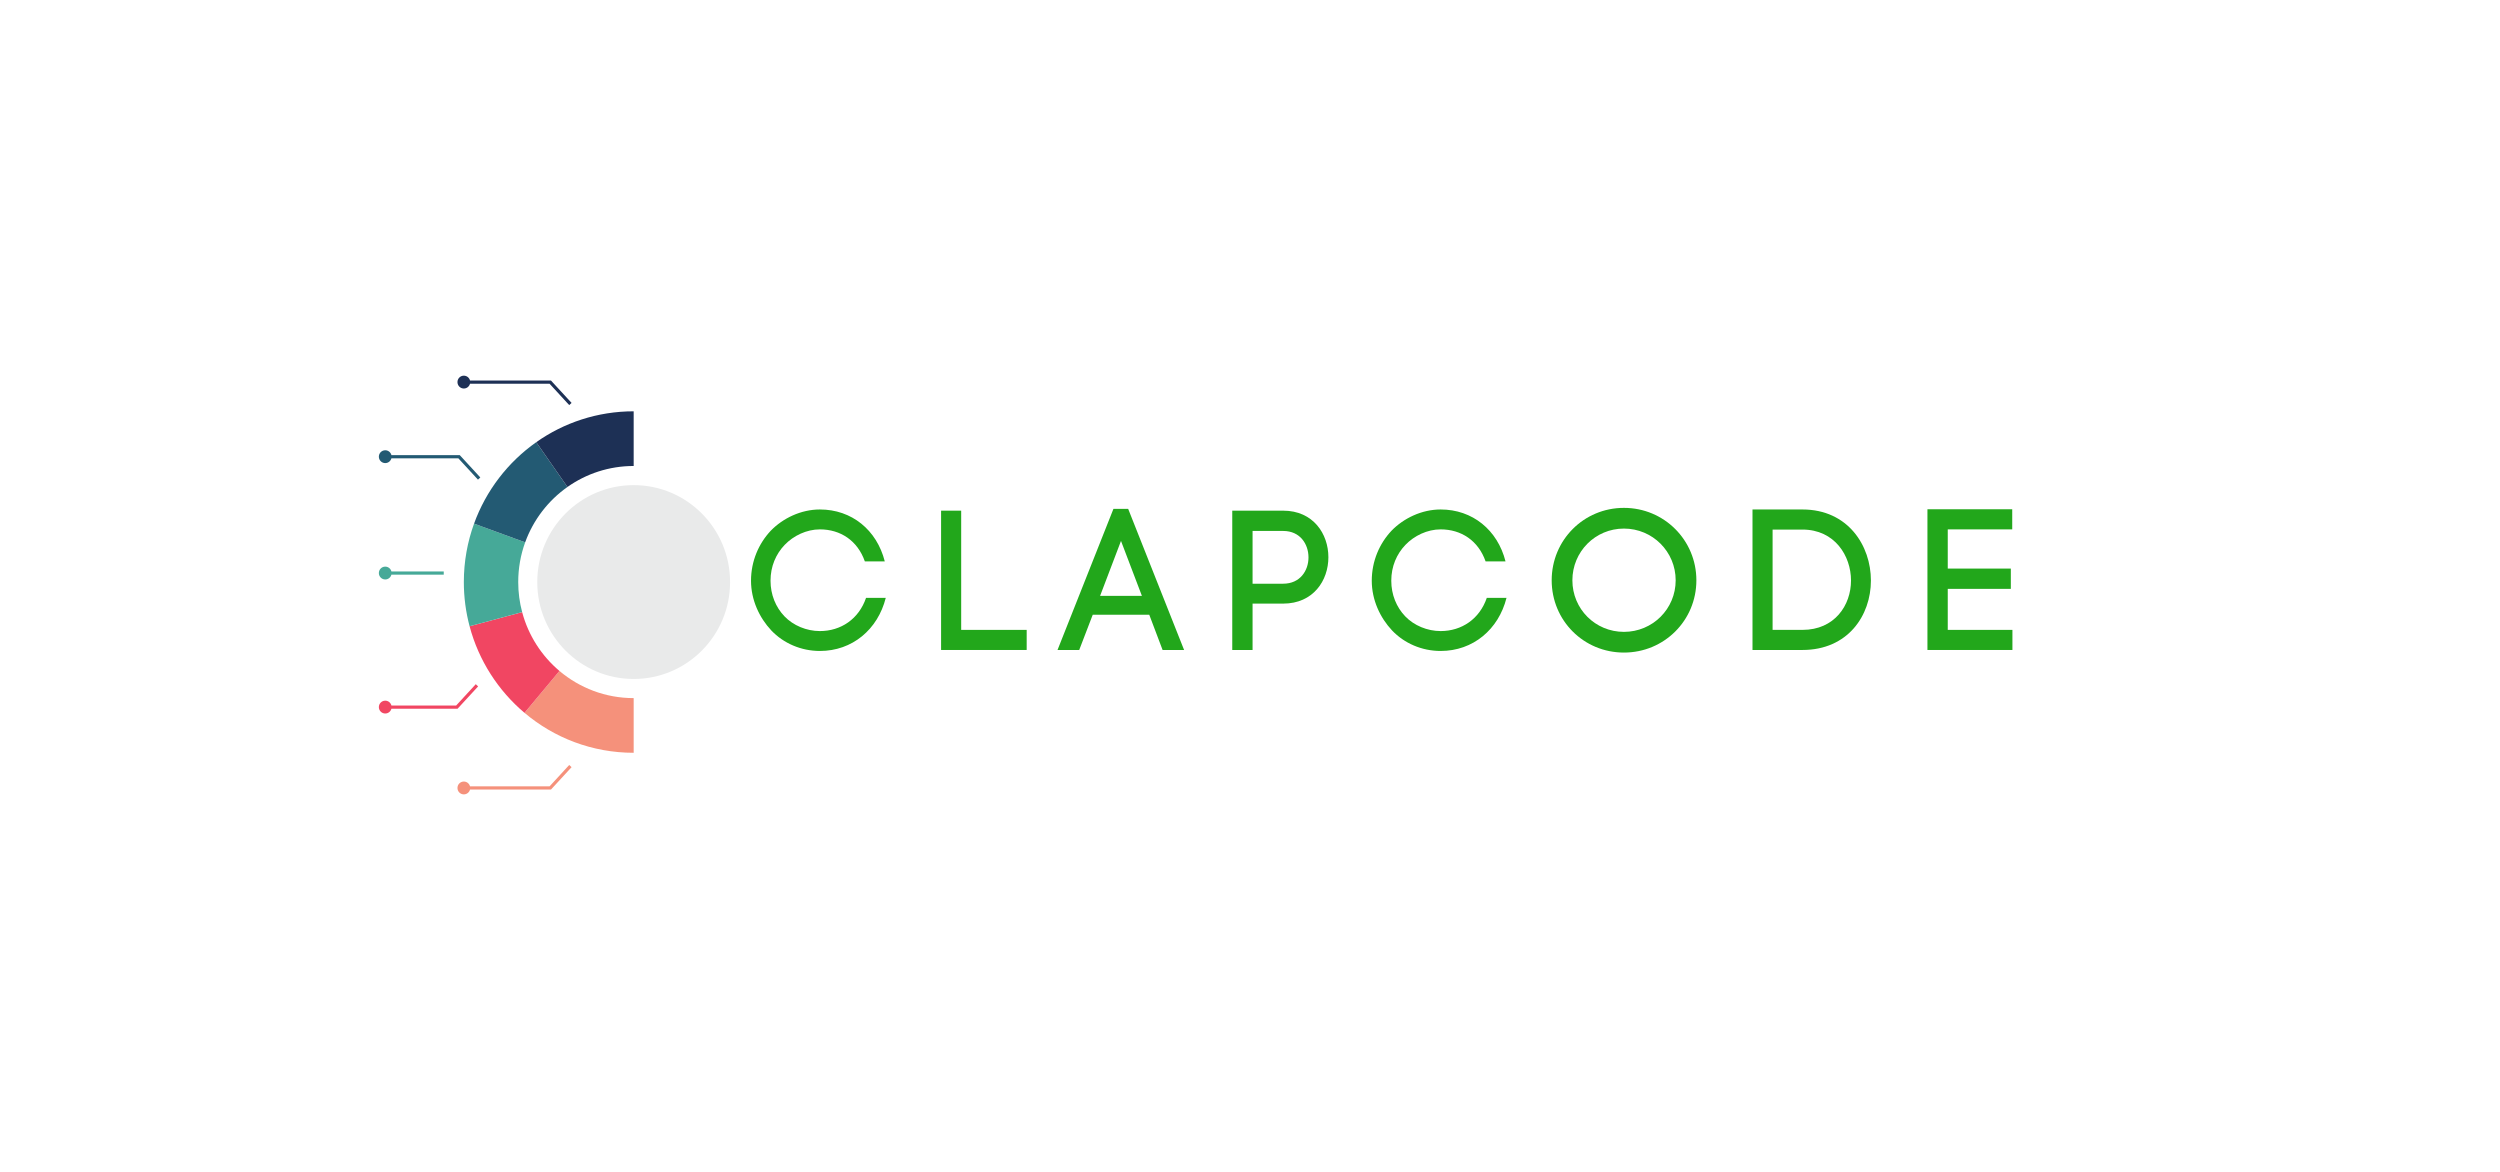
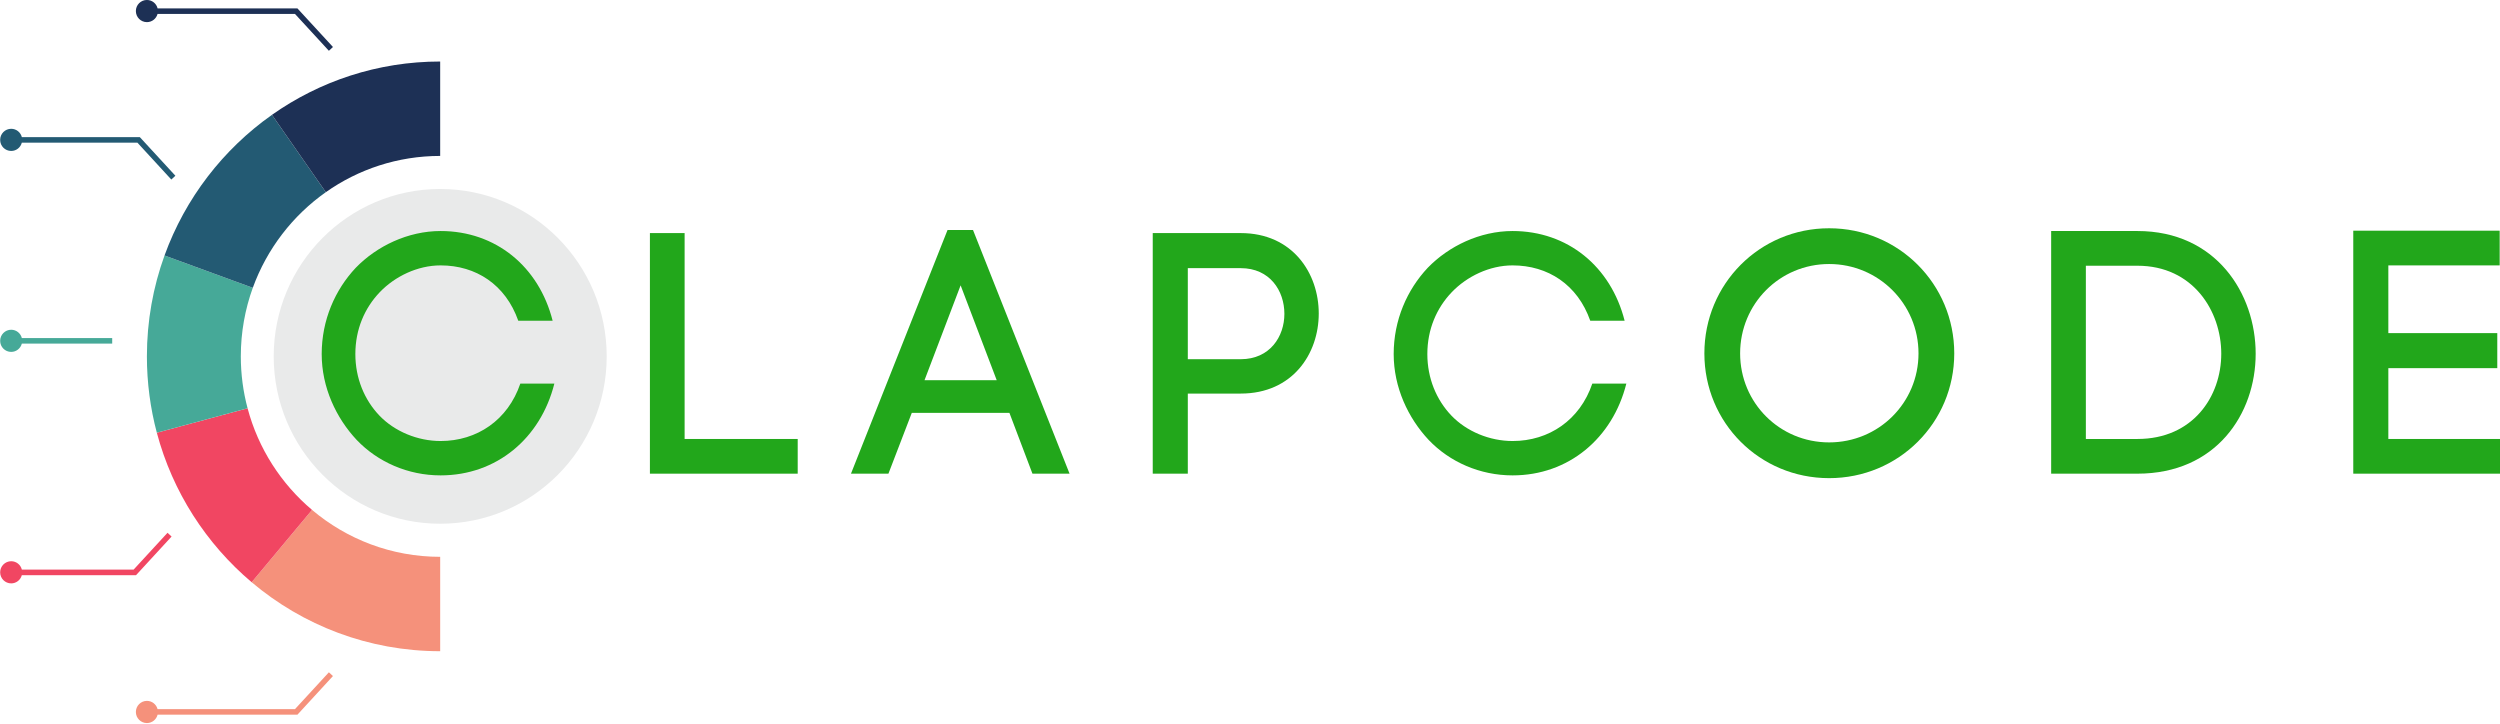
- <svg xmlns="http://www.w3.org/2000/svg" width="668" zoomAndPan="magnify" viewBox="0 0 501 234.75" height="313" preserveAspectRatio="xMidYMid meet" version="1.0">
+ <svg xmlns="http://www.w3.org/2000/svg" zoomAndPan="magnify" preserveAspectRatio="xMidYMid meet" version="1.0" viewBox="75.72 75.37 290.42 84">
  <defs>
    <g />
-     <clipPath id="7575dffd42">
-       <path d="M 107 97 L 146.332 97 L 146.332 137 L 107 137 Z M 107 97 " clip-rule="nonzero" />
+     <clipPath id="b4322aed0b">
+       <path d="M 107 97 L 146.223 97 L 146.223 137 L 107 137 Z M 107 97 " clip-rule="nonzero" />
    </clipPath>
-     <clipPath id="385659dca9">
-       <path d="M 91 75.285 L 115 75.285 L 115 82 L 91 82 Z M 91 75.285 " clip-rule="nonzero" />
+     <clipPath id="853a4eb5d7">
+       <path d="M 91 75.367 L 115 75.367 L 115 82 L 91 82 Z M 91 75.367 " clip-rule="nonzero" />
    </clipPath>
-     <clipPath id="b1d33b6cc2">
-       <path d="M 75.91 90 L 97 90 L 97 97 L 75.91 97 Z M 75.91 90 " clip-rule="nonzero" />
+     <clipPath id="c46b1df4c4">
+       <path d="M 75.723 90 L 97 90 L 97 97 L 75.723 97 Z M 75.723 90 " clip-rule="nonzero" />
    </clipPath>
-     <clipPath id="beb8a3166a">
-       <path d="M 75.91 113 L 89 113 L 89 117 L 75.91 117 Z M 75.91 113 " clip-rule="nonzero" />
+     <clipPath id="bd4573f2c0">
+       <path d="M 75.723 113 L 89 113 L 89 117 L 75.723 117 Z M 75.723 113 " clip-rule="nonzero" />
    </clipPath>
-     <clipPath id="586ca17a99">
-       <path d="M 75.91 137 L 96 137 L 96 143 L 75.91 143 Z M 75.91 137 " clip-rule="nonzero" />
+     <clipPath id="c89b2a2d0f">
+       <path d="M 75.723 137 L 96 137 L 96 144 L 75.723 144 Z M 75.723 137 " clip-rule="nonzero" />
    </clipPath>
-     <clipPath id="f372f059d3">
-       <path d="M 91 153 L 115 153 L 115 159.195 L 91 159.195 Z M 91 153 " clip-rule="nonzero" />
+     <clipPath id="62279b84d4">
+       <path d="M 91 153 L 115 153 L 115 159.367 L 91 159.367 Z M 91 153 " clip-rule="nonzero" />
    </clipPath>
  </defs>
-   <path fill="#f5917b" d="M 126.988 139.902 L 126.988 150.859 C 118.66 150.859 111.027 147.852 105.113 142.855 L 112.117 134.461 C 116.141 137.855 121.328 139.902 126.988 139.902 " fill-opacity="1" fill-rule="nonzero" />
-   <path fill="#f14662" d="M 112.117 134.461 L 105.113 142.855 C 99.844 138.406 95.934 132.379 94.105 125.5 L 104.637 122.664 C 105.879 127.34 108.535 131.438 112.117 134.461 " fill-opacity="1" fill-rule="nonzero" />
-   <path fill="#46a998" d="M 103.852 116.645 C 103.852 118.727 104.125 120.742 104.637 122.664 L 94.105 125.5 C 93.355 122.676 92.953 119.707 92.953 116.645 C 92.953 112.531 93.676 108.59 95 104.938 L 105.242 108.684 C 104.344 111.168 103.852 113.848 103.852 116.645 " fill-opacity="1" fill-rule="nonzero" />
-   <path fill="#235a73" d="M 113.719 97.59 C 109.867 100.305 106.879 104.168 105.242 108.684 L 95 104.938 C 97.406 98.293 101.801 92.605 107.465 88.613 L 113.719 97.59 " fill-opacity="1" fill-rule="nonzero" />
-   <path fill="#1d3055" d="M 126.988 82.426 L 126.988 93.383 C 122.051 93.383 117.473 94.938 113.719 97.59 L 107.465 88.613 C 112.992 84.715 119.727 82.426 126.988 82.426 " fill-opacity="1" fill-rule="nonzero" />
-   <g clip-path="url(#7575dffd42)">
-     <path fill="#e9eaea" d="M 146.309 116.645 C 146.309 127.371 137.66 136.066 126.988 136.066 C 116.32 136.066 107.668 127.371 107.668 116.645 C 107.668 105.918 116.32 97.219 126.988 97.219 C 137.66 97.219 146.309 105.918 146.309 116.645 " fill-opacity="1" fill-rule="nonzero" />
+   <path fill="#f5917b" d="M 126.855 140.055 L 126.855 151.02 C 118.52 151.02 110.879 148.008 104.957 143.008 L 111.969 134.605 C 115.996 138.004 121.188 140.055 126.855 140.055 " fill-opacity="1" fill-rule="nonzero" />
+   <path fill="#f14662" d="M 111.969 134.605 L 104.957 143.008 C 99.684 138.555 95.77 132.523 93.938 125.637 L 104.48 122.797 C 105.723 127.477 108.383 131.578 111.969 134.605 " fill-opacity="1" fill-rule="nonzero" />
+   <path fill="#46a998" d="M 103.695 116.77 C 103.695 118.852 103.969 120.875 104.48 122.797 L 93.938 125.637 C 93.188 122.809 92.785 119.836 92.785 116.77 C 92.785 112.652 93.508 108.707 94.832 105.051 L 105.086 108.805 C 104.188 111.289 103.695 113.973 103.695 116.77 " fill-opacity="1" fill-rule="nonzero" />
+   <path fill="#235a73" d="M 113.57 97.695 C 109.719 100.41 106.727 104.281 105.086 108.805 L 94.832 105.051 C 97.242 98.398 101.645 92.707 107.312 88.711 L 113.57 97.695 " fill-opacity="1" fill-rule="nonzero" />
+   <path fill="#1d3055" d="M 126.855 82.516 L 126.855 93.484 C 121.914 93.484 117.332 95.043 113.57 97.695 L 107.312 88.711 C 112.848 84.809 119.586 82.516 126.855 82.516 " fill-opacity="1" fill-rule="nonzero" />
+   <g clip-path="url(#b4322aed0b)">
+     <path fill="#e9eaea" d="M 146.199 116.77 C 146.199 127.508 137.539 136.211 126.855 136.211 C 116.176 136.211 107.516 127.508 107.516 116.77 C 107.516 106.031 116.176 97.324 126.855 97.324 C 137.539 97.324 146.199 106.031 146.199 116.77 " fill-opacity="1" fill-rule="nonzero" />
  </g>
-   <g clip-path="url(#385659dca9)">
-     <path fill="#1d3055" d="M 110.418 76.262 L 94.195 76.262 C 94.055 75.699 93.555 75.285 92.953 75.285 C 92.246 75.285 91.676 75.859 91.676 76.57 C 91.676 77.281 92.246 77.859 92.953 77.859 C 93.547 77.859 94.043 77.453 94.188 76.906 L 110.141 76.906 L 114.07 81.18 L 114.543 80.742 L 110.418 76.262 " fill-opacity="1" fill-rule="nonzero" />
+   <g clip-path="url(#853a4eb5d7)">
+     <path fill="#1d3055" d="M 110.27 76.344 L 94.027 76.344 C 93.891 75.781 93.387 75.367 92.785 75.367 C 92.078 75.367 91.504 75.941 91.504 76.652 C 91.504 77.367 92.078 77.941 92.785 77.941 C 93.379 77.941 93.875 77.539 94.023 76.988 L 109.988 76.988 L 113.926 81.27 L 114.398 80.828 L 110.27 76.344 " fill-opacity="1" fill-rule="nonzero" />
  </g>
-   <g clip-path="url(#b1d33b6cc2)">
-     <path fill="#235a73" d="M 92.133 91.203 L 78.441 91.203 C 78.301 90.645 77.801 90.234 77.203 90.234 C 76.496 90.234 75.922 90.809 75.922 91.52 C 75.922 92.23 76.496 92.805 77.203 92.805 C 77.797 92.805 78.293 92.398 78.438 91.848 L 91.855 91.848 L 95.785 96.121 L 96.258 95.684 L 92.133 91.203 " fill-opacity="1" fill-rule="nonzero" />
+   <g clip-path="url(#c46b1df4c4)">
+     <path fill="#235a73" d="M 91.965 91.301 L 78.258 91.301 C 78.117 90.742 77.617 90.332 77.02 90.332 C 76.312 90.332 75.738 90.906 75.738 91.617 C 75.738 92.332 76.312 92.906 77.02 92.906 C 77.613 92.906 78.113 92.5 78.254 91.945 L 91.684 91.945 L 95.621 96.227 L 96.094 95.785 L 91.965 91.301 " fill-opacity="1" fill-rule="nonzero" />
  </g>
-   <g clip-path="url(#beb8a3166a)">
-     <path fill="#46a998" d="M 88.926 114.516 L 78.441 114.516 C 78.297 113.961 77.797 113.551 77.203 113.551 C 76.496 113.551 75.922 114.129 75.922 114.84 C 75.922 115.551 76.496 116.125 77.203 116.125 C 77.797 116.125 78.297 115.715 78.441 115.16 L 88.926 115.16 L 88.926 114.516 " fill-opacity="1" fill-rule="nonzero" />
+   <g clip-path="url(#bd4573f2c0)">
+     <path fill="#46a998" d="M 88.754 114.641 L 78.258 114.641 C 78.113 114.086 77.613 113.676 77.02 113.676 C 76.312 113.676 75.738 114.254 75.738 114.965 C 75.738 115.676 76.312 116.25 77.02 116.25 C 77.613 116.25 78.113 115.84 78.258 115.285 L 88.754 115.285 L 88.754 114.641 " fill-opacity="1" fill-rule="nonzero" />
  </g>
-   <g clip-path="url(#586ca17a99)">
-     <path fill="#f14662" d="M 95.816 137.551 L 95.344 137.113 L 91.414 141.387 L 78.441 141.387 C 78.305 140.828 77.801 140.414 77.203 140.414 C 76.496 140.414 75.922 140.992 75.922 141.703 C 75.922 142.414 76.496 142.988 77.203 142.988 C 77.797 142.988 78.293 142.582 78.438 142.035 L 91.691 142.035 L 95.816 137.551 " fill-opacity="1" fill-rule="nonzero" />
+   <g clip-path="url(#c89b2a2d0f)">
+     <path fill="#f14662" d="M 95.652 137.699 L 95.18 137.262 L 91.242 141.539 L 78.258 141.539 C 78.121 140.98 77.617 140.566 77.02 140.566 C 76.312 140.566 75.738 141.145 75.738 141.855 C 75.738 142.566 76.312 143.141 77.02 143.141 C 77.609 143.141 78.109 142.738 78.254 142.188 L 91.523 142.188 L 95.652 137.699 " fill-opacity="1" fill-rule="nonzero" />
  </g>
-   <g clip-path="url(#f372f059d3)">
-     <path fill="#f5917b" d="M 114.543 153.742 L 114.07 153.305 L 110.141 157.578 L 94.191 157.578 C 94.047 157.027 93.547 156.621 92.953 156.621 C 92.246 156.621 91.676 157.195 91.676 157.906 C 91.676 158.617 92.246 159.195 92.953 159.195 C 93.551 159.195 94.055 158.781 94.191 158.223 L 110.418 158.223 L 114.543 153.742 " fill-opacity="1" fill-rule="nonzero" />
+   <g clip-path="url(#62279b84d4)">
+     <path fill="#f5917b" d="M 114.398 153.906 L 113.926 153.469 L 109.988 157.746 L 94.023 157.746 C 93.879 157.195 93.379 156.789 92.785 156.789 C 92.078 156.789 91.504 157.367 91.504 158.078 C 91.504 158.789 92.078 159.367 92.785 159.367 C 93.387 159.367 93.887 158.953 94.027 158.395 L 110.27 158.395 L 114.398 153.906 " fill-opacity="1" fill-rule="nonzero" />
  </g>
  <g fill="#22a71b" fill-opacity="1">
-     <g transform="translate(148.9494, 130.2552)">
+     <g transform="translate(111.5319, 130.3955)">
      <g>
-         <path d="M 1.555 -13.879 C 1.555 -10.012 3.23 -6.461 5.625 -3.91 C 8.055 -1.355 11.566 0.199 15.355 0.199 C 21.855 0.199 26.961 -4.109 28.559 -10.449 L 24.609 -10.449 C 23.172 -6.223 19.582 -3.789 15.355 -3.789 C 12.684 -3.789 10.012 -4.906 8.258 -6.742 C 6.5 -8.574 5.465 -11.086 5.465 -13.879 C 5.465 -16.75 6.539 -19.223 8.297 -21.059 C 10.051 -22.895 12.684 -24.168 15.355 -24.168 C 19.465 -24.168 22.895 -21.938 24.367 -17.75 L 28.359 -17.75 C 26.762 -24.051 21.738 -28.156 15.355 -28.156 C 11.566 -28.156 7.938 -26.402 5.504 -23.891 C 3.109 -21.34 1.555 -17.828 1.555 -13.879 Z M 1.555 -13.879 " />
+         <path d="M 1.559 -13.895 C 1.559 -10.023 3.234 -6.469 5.629 -3.914 C 8.066 -1.359 11.578 0.199 15.371 0.199 C 21.879 0.199 26.992 -4.113 28.586 -10.461 L 24.633 -10.461 C 23.195 -6.23 19.605 -3.793 15.371 -3.793 C 12.695 -3.793 10.023 -4.91 8.266 -6.746 C 6.508 -8.586 5.469 -11.098 5.469 -13.895 C 5.469 -16.77 6.547 -19.246 8.305 -21.082 C 10.062 -22.918 12.695 -24.195 15.371 -24.195 C 19.484 -24.195 22.918 -21.961 24.395 -17.766 L 28.387 -17.766 C 26.789 -24.074 21.762 -28.188 15.371 -28.188 C 11.578 -28.188 7.945 -26.43 5.512 -23.914 C 3.113 -21.359 1.559 -17.848 1.559 -13.895 Z M 1.559 -13.895 " />
      </g>
    </g>
  </g>
  <g fill="#22a71b" fill-opacity="1">
-     <g transform="translate(185.1641, 130.2552)">
+     <g transform="translate(147.7851, 130.3955)">
      <g>
-         <path d="M 20.582 -4.027 L 7.457 -4.027 L 7.457 -27.918 L 3.43 -27.918 L 3.43 0 L 20.582 0 Z M 20.582 -4.027 " />
+         <path d="M 20.602 -4.031 L 7.465 -4.031 L 7.465 -27.949 L 3.434 -27.949 L 3.434 0 L 20.602 0 Z M 20.602 -4.031 " />
      </g>
    </g>
  </g>
  <g fill="#22a71b" fill-opacity="1">
-     <g transform="translate(212.0858, 130.2552)">
+     <g transform="translate(174.7355, 130.3955)">
      <g>
-         <path d="M 6.898 -7.059 L 18.227 -7.059 L 20.898 0 L 25.207 0 L 14 -28.277 L 11.047 -28.277 L -0.16 0 L 4.188 0 Z M 16.75 -10.848 L 8.375 -10.848 L 12.562 -21.855 Z M 16.75 -10.848 " />
+         <path d="M 6.906 -7.066 L 18.246 -7.066 L 20.922 0 L 25.234 0 L 14.016 -28.309 L 11.059 -28.309 L -0.16 0 L 4.191 0 Z M 16.77 -10.859 L 8.383 -10.859 L 12.578 -21.879 Z M 16.77 -10.859 " />
      </g>
    </g>
  </g>
  <g fill="#22a71b" fill-opacity="1">
-     <g transform="translate(243.5144, 130.2552)">
+     <g transform="translate(206.1975, 130.3955)">
      <g>
-         <path d="M 13.641 -27.918 L 3.43 -27.918 L 3.43 0 L 7.5 0 L 7.5 -9.293 L 13.641 -9.293 C 19.664 -9.293 22.695 -13.918 22.695 -18.586 C 22.695 -23.254 19.664 -27.918 13.641 -27.918 Z M 13.641 -13.281 L 7.5 -13.281 L 7.5 -23.852 L 13.641 -23.852 C 17.031 -23.852 18.707 -21.219 18.707 -18.547 C 18.707 -15.914 17.031 -13.281 13.641 -13.281 Z M 13.641 -13.281 " />
+         <path d="M 13.656 -27.949 L 3.434 -27.949 L 3.434 0 L 7.508 0 L 7.508 -9.305 L 13.656 -9.305 C 19.684 -9.305 22.719 -13.934 22.719 -18.605 C 22.719 -23.277 19.684 -27.949 13.656 -27.949 Z M 13.656 -13.297 L 7.508 -13.297 L 7.508 -23.875 L 13.656 -23.875 C 17.047 -23.875 18.727 -21.242 18.727 -18.566 C 18.727 -15.93 17.047 -13.297 13.656 -13.297 Z M 13.656 -13.297 " />
      </g>
    </g>
  </g>
  <g fill="#22a71b" fill-opacity="1">
-     <g transform="translate(273.3476, 130.2552)">
+     <g transform="translate(236.0625, 130.3955)">
      <g>
-         <path d="M 1.555 -13.879 C 1.555 -10.012 3.23 -6.461 5.625 -3.91 C 8.055 -1.355 11.566 0.199 15.355 0.199 C 21.855 0.199 26.961 -4.109 28.559 -10.449 L 24.609 -10.449 C 23.172 -6.223 19.582 -3.789 15.355 -3.789 C 12.684 -3.789 10.012 -4.906 8.258 -6.742 C 6.5 -8.574 5.465 -11.086 5.465 -13.879 C 5.465 -16.75 6.539 -19.223 8.297 -21.059 C 10.051 -22.895 12.684 -24.168 15.355 -24.168 C 19.465 -24.168 22.895 -21.938 24.367 -17.75 L 28.359 -17.75 C 26.762 -24.051 21.738 -28.156 15.355 -28.156 C 11.566 -28.156 7.938 -26.402 5.504 -23.891 C 3.109 -21.34 1.555 -17.828 1.555 -13.879 Z M 1.555 -13.879 " />
+         <path d="M 1.559 -13.895 C 1.559 -10.023 3.234 -6.469 5.629 -3.914 C 8.066 -1.359 11.578 0.199 15.371 0.199 C 21.879 0.199 26.992 -4.113 28.586 -10.461 L 24.633 -10.461 C 23.195 -6.23 19.605 -3.793 15.371 -3.793 C 12.695 -3.793 10.023 -4.91 8.266 -6.746 C 6.508 -8.586 5.469 -11.098 5.469 -13.895 C 5.469 -16.77 6.547 -19.246 8.305 -21.082 C 10.062 -22.918 12.695 -24.195 15.371 -24.195 C 19.484 -24.195 22.918 -21.961 24.395 -17.766 L 28.387 -17.766 C 26.789 -24.074 21.762 -28.188 15.371 -28.188 C 11.578 -28.188 7.945 -26.43 5.512 -23.914 C 3.113 -21.359 1.559 -17.848 1.559 -13.895 Z M 1.559 -13.895 " />
      </g>
    </g>
  </g>
  <g fill="#22a71b" fill-opacity="1">
-     <g transform="translate(309.5623, 130.2552)">
+     <g transform="translate(272.3158, 130.3955)">
      <g>
-         <path d="M 1.395 -13.961 C 1.395 -5.902 7.816 0.52 15.875 0.52 C 23.93 0.52 30.391 -5.902 30.391 -13.961 C 30.391 -22.016 23.93 -28.477 15.875 -28.477 C 7.816 -28.477 1.395 -22.016 1.395 -13.961 Z M 5.543 -13.961 C 5.543 -19.703 10.129 -24.328 15.875 -24.328 C 21.617 -24.328 26.242 -19.703 26.242 -13.961 C 26.242 -8.215 21.617 -3.629 15.875 -3.629 C 10.129 -3.629 5.543 -8.215 5.543 -13.961 Z M 5.543 -13.961 " />
+         <path d="M 1.398 -13.973 C 1.398 -5.91 7.824 0.52 15.891 0.52 C 23.957 0.52 30.426 -5.91 30.426 -13.973 C 30.426 -22.039 23.957 -28.508 15.891 -28.508 C 7.824 -28.508 1.398 -22.039 1.398 -13.973 Z M 5.551 -13.973 C 5.551 -19.723 10.141 -24.355 15.891 -24.355 C 21.641 -24.355 26.273 -19.723 26.273 -13.973 C 26.273 -8.227 21.641 -3.633 15.891 -3.633 C 10.141 -3.633 5.551 -8.227 5.551 -13.973 Z M 5.551 -13.973 " />
      </g>
    </g>
  </g>
  <g fill="#22a71b" fill-opacity="1">
-     <g transform="translate(347.7711, 130.2552)">
+     <g transform="translate(310.5653, 130.3955)">
      <g>
-         <path d="M 13.441 -28.156 L 3.43 -28.156 L 3.43 0 L 13.441 0 C 22.574 0 27.16 -6.941 27.16 -13.918 C 27.16 -20.898 22.574 -28.156 13.441 -28.156 Z M 13.441 -4.027 L 7.457 -4.027 L 7.457 -24.129 L 13.441 -24.129 C 19.902 -24.129 23.172 -18.863 23.172 -13.918 C 23.172 -8.973 19.902 -4.027 13.441 -4.027 Z M 13.441 -4.027 " />
+         <path d="M 13.457 -28.188 L 3.434 -28.188 L 3.434 0 L 13.457 0 C 22.598 0 27.191 -6.945 27.191 -13.934 C 27.191 -20.922 22.598 -28.188 13.457 -28.188 Z M 13.457 -4.031 L 7.465 -4.031 L 7.465 -24.156 L 13.457 -24.156 C 19.922 -24.156 23.195 -18.887 23.195 -13.934 C 23.195 -8.984 19.922 -4.031 13.457 -4.031 Z M 13.457 -4.031 " />
      </g>
    </g>
  </g>
  <g fill="#22a71b" fill-opacity="1">
-     <g transform="translate(382.8292, 130.2552)">
+     <g transform="translate(345.6607, 130.3955)">
      <g>
-         <path d="M 20.461 -4.027 L 7.5 -4.027 L 7.5 -12.246 L 20.141 -12.246 L 20.141 -16.312 L 7.5 -16.312 L 7.5 -24.168 L 20.422 -24.168 L 20.422 -28.199 L 3.43 -28.199 L 3.43 0 L 20.461 0 Z M 20.461 -4.027 " />
+         <path d="M 20.48 -4.031 L 7.508 -4.031 L 7.508 -12.258 L 20.164 -12.258 L 20.164 -16.328 L 7.508 -16.328 L 7.508 -24.195 L 20.441 -24.195 L 20.441 -28.227 L 3.434 -28.227 L 3.434 0 L 20.48 0 Z M 20.48 -4.031 " />
      </g>
    </g>
  </g>
</svg>
